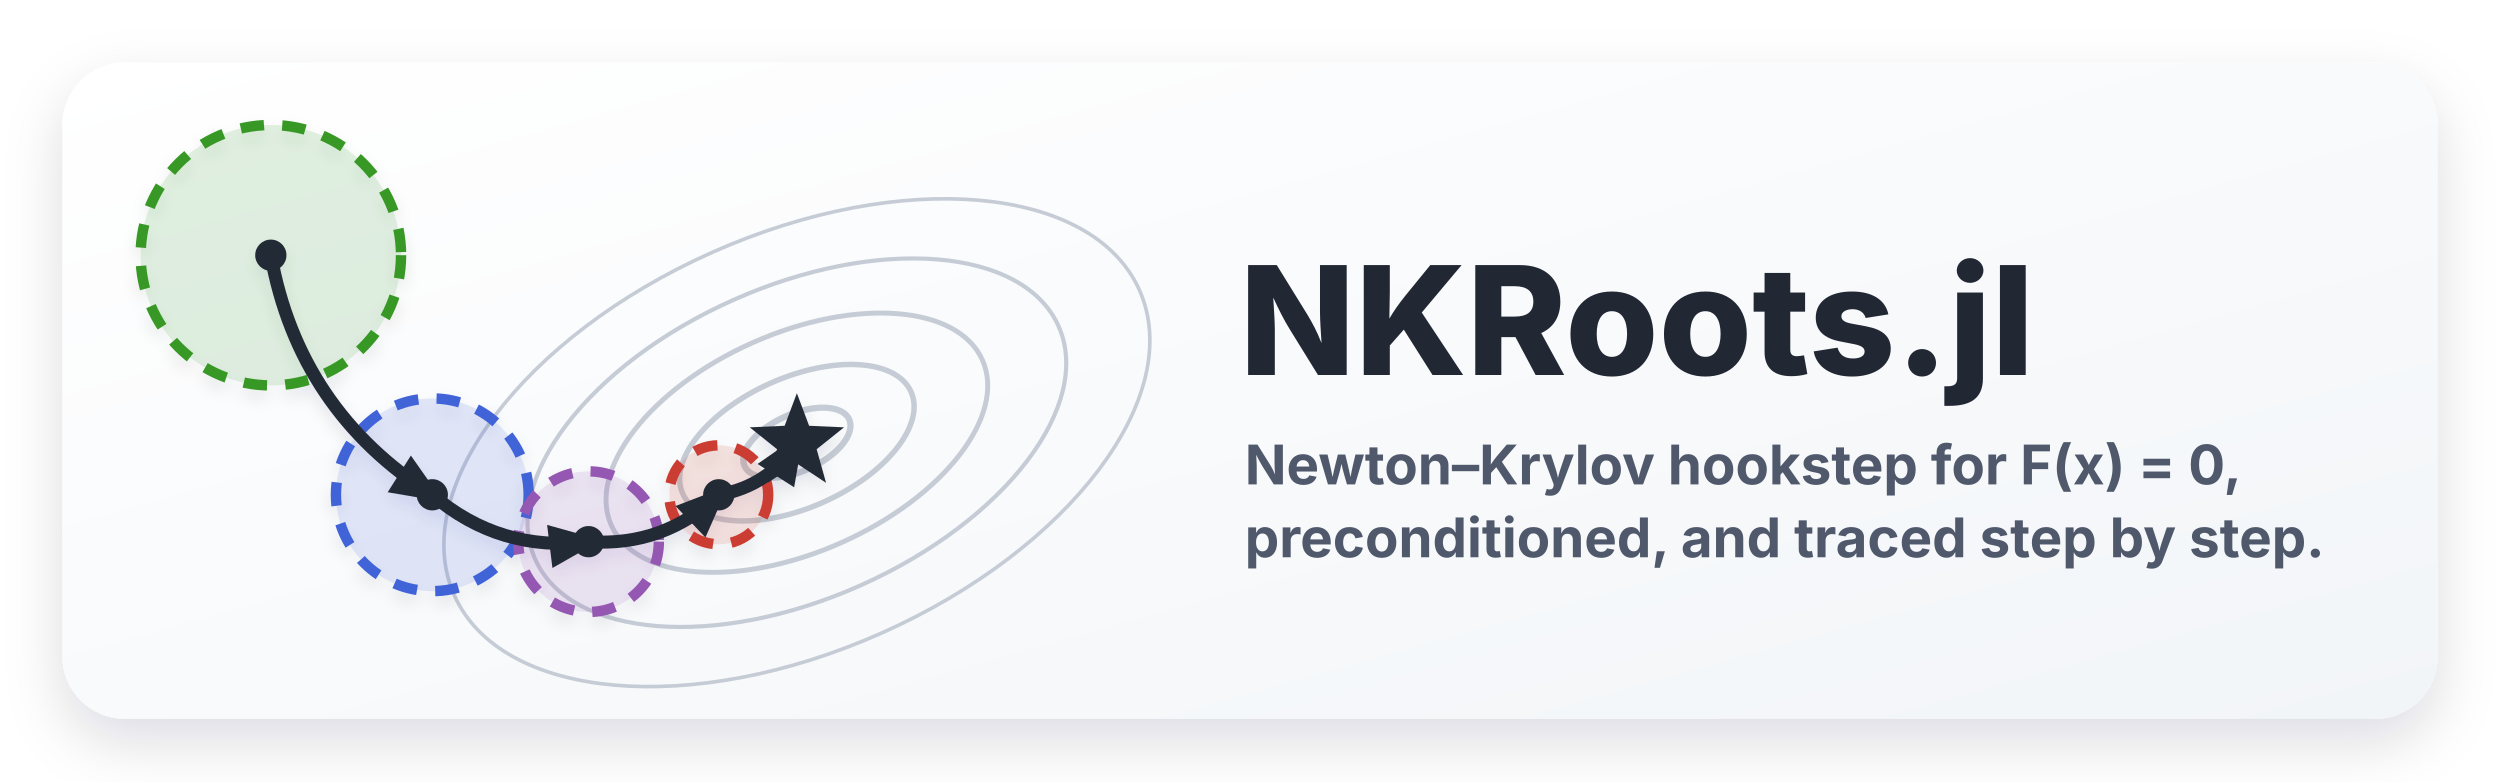
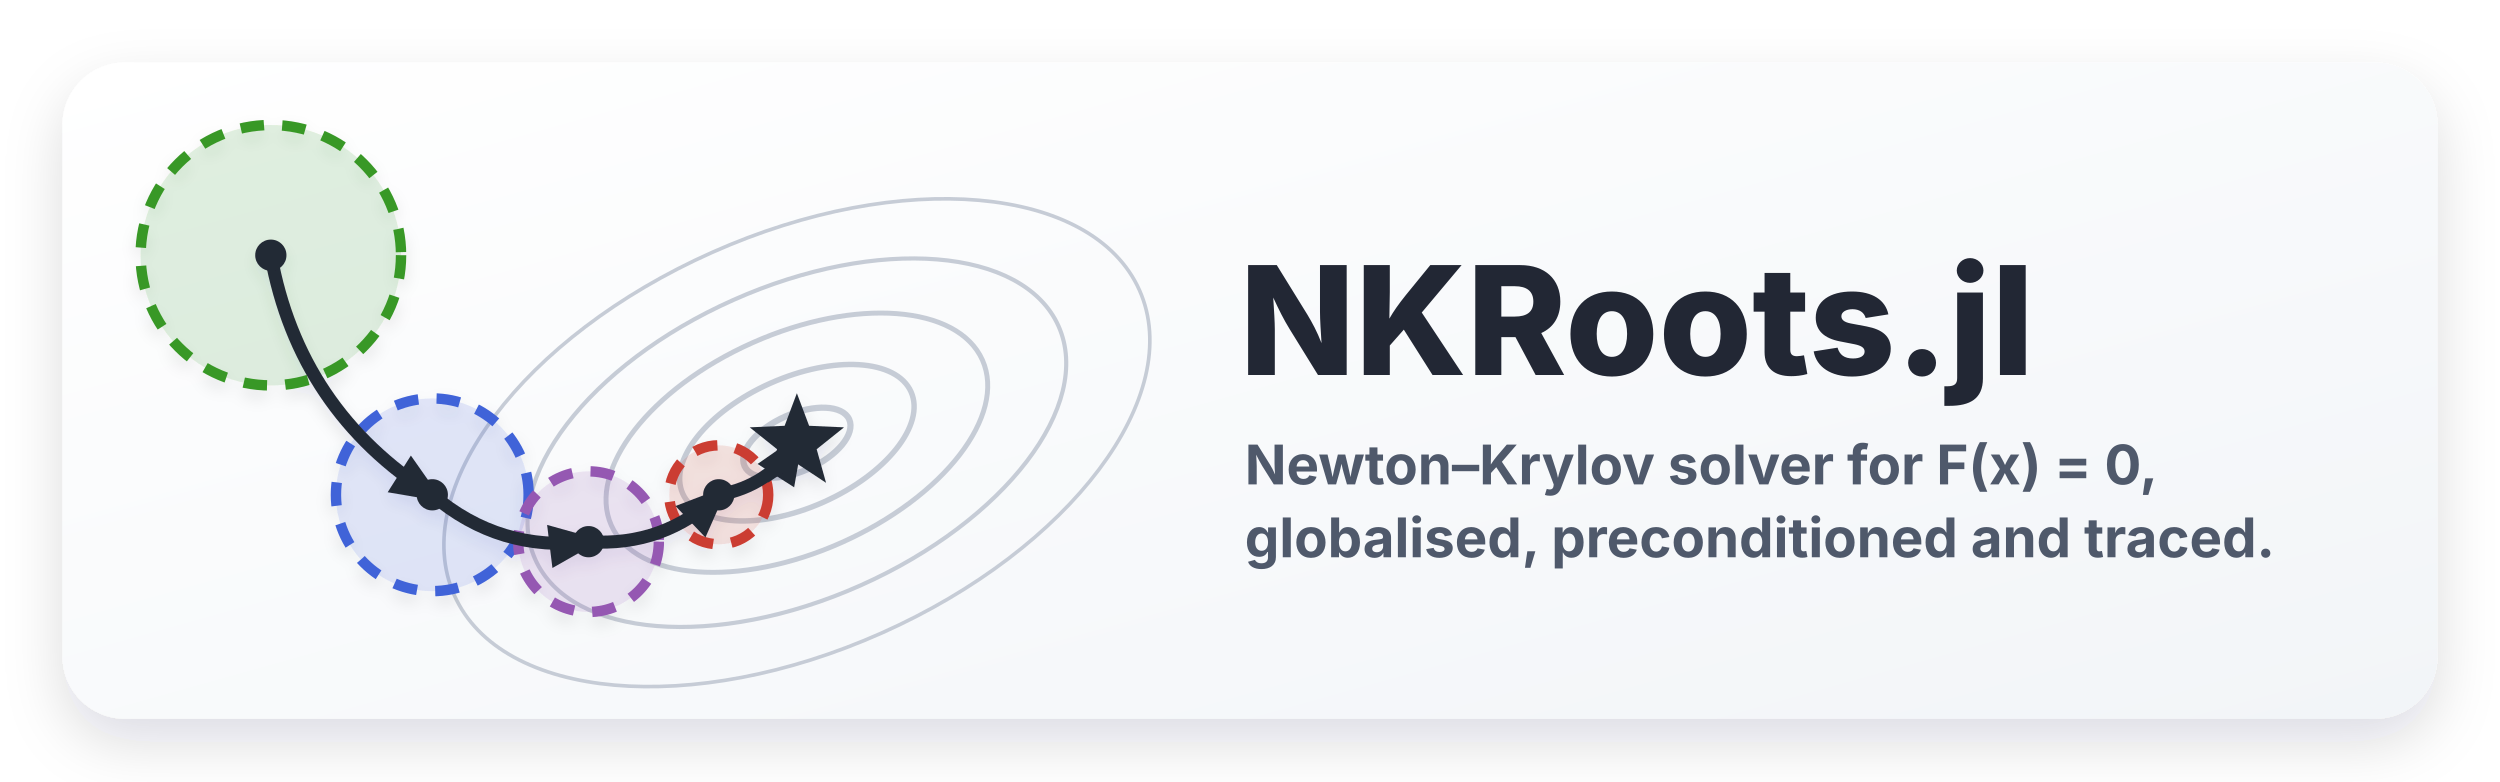
<svg xmlns="http://www.w3.org/2000/svg" viewBox="0 0 960 300" role="img" aria-labelledby="title desc">
  <defs>
    <linearGradient id="bg" x1="0" x2="1" y1="0" y2="1">
      <stop offset="0" stop-color="#ffffff" />
      <stop offset="1" stop-color="#f2f5f8" />
    </linearGradient>
    <filter id="panel-shadow" x="-12%" y="-25%" width="124%" height="150%">
      <feDropShadow dx="0" dy="9" stdDeviation="11" flood-color="#172033" flood-opacity="0.14" />
    </filter>
    <filter id="soft" x="-30%" y="-30%" width="160%" height="160%">
      <feDropShadow dx="0" dy="3" stdDeviation="3" flood-color="#172033" flood-opacity="0.10" />
    </filter>
    <marker id="flow-arrow" viewBox="0 0 12 10" refX="9" refY="5" markerWidth="4.0" markerHeight="3.4" orient="auto">
      <path d="M0 0 L12 5 L0 10 Z" fill="#242936" />
    </marker>
  </defs>
  <rect x="24" y="24" width="912" height="252" rx="24" fill="url(#bg)" filter="url(#panel-shadow)" />
  <g transform="translate(232 150)">
    <g transform="translate(74.0 20.0) rotate(-24.0)">
      <ellipse cx="0" cy="0" rx="22.0" ry="11.0" fill="none" stroke="#c6ccd6" stroke-width="2.4" />
      <ellipse cx="0" cy="0" rx="48.0" ry="25.0" fill="none" stroke="#c6ccd6" stroke-width="2.1" />
      <ellipse cx="0" cy="0" rx="78.0" ry="42.0" fill="none" stroke="#c6ccd6" stroke-width="1.9" />
      <ellipse cx="0" cy="0" rx="110.0" ry="60.0" fill="none" stroke="#c6ccd6" stroke-width="1.6" />
      <ellipse cx="0" cy="0" rx="144.0" ry="80.0" fill="none" stroke="#c6ccd6" stroke-width="1.4" />
    </g>
    <g filter="url(#soft)">
      <circle cx="-128.0" cy="-52.0" r="50.0" fill="#389826" fill-opacity="0.14" stroke="#389826" stroke-width="4" stroke-dasharray="9 7" />
      <circle cx="-66.0" cy="40.0" r="37.0" fill="#4063d8" fill-opacity="0.14" stroke="#4063d8" stroke-width="4" stroke-dasharray="9 7" />
      <circle cx="-6.0" cy="58.0" r="27.0" fill="#9558b2" fill-opacity="0.14" stroke="#9558b2" stroke-width="4" stroke-dasharray="9 7" />
      <circle cx="44.0" cy="40.0" r="19.0" fill="#cb3c33" fill-opacity="0.14" stroke="#cb3c33" stroke-width="4" stroke-dasharray="9 7" />
      <path d="M-128.0 -52.0 Q-117.2 7.6 -66.0 40.0" fill="none" stroke="#242936" stroke-width="5" stroke-linecap="round" marker-end="url(#flow-arrow)" />
      <path d="M-66.0 40.0 Q-40.0 62.2 -6.0 58.0" fill="none" stroke="#242936" stroke-width="5" stroke-linecap="round" marker-end="url(#flow-arrow)" />
      <path d="M-6.0 58.0 Q23.0 60.0 44.0 40.0" fill="none" stroke="#242936" stroke-width="5" stroke-linecap="round" marker-end="url(#flow-arrow)" />
      <path d="M44.0 40.0 Q63.4 36.6 74.0 20.0" fill="none" stroke="#242936" stroke-width="5" stroke-linecap="round" marker-end="url(#flow-arrow)" />
      <circle cx="-128.0" cy="-52.0" r="6" fill="#242936" />
      <circle cx="-66.0" cy="40.0" r="6" fill="#242936" />
      <circle cx="-6.0" cy="58.0" r="6" fill="#242936" />
      <circle cx="44.0" cy="40.0" r="6" fill="#242936" />
      <path d="M74.0 1.0 L78.7 13.5 L92.1 14.1 L81.6 22.5 L85.2 35.4 L74.0 28.0 L62.8 35.4 L66.4 22.5 L55.9 14.1 L69.3 13.5 Z" fill="#242936" />
    </g>
  </g>
  <g transform="translate(476 96)">
    <text x="0" y="48" font-family="Inter, Avenir, Helvetica, Arial, sans-serif" font-size="58" font-weight="820" fill="#222734" letter-spacing="0">NKRoots.jl</text>
-     <text x="2" y="90" font-family="Inter, Avenir, Helvetica, Arial, sans-serif" font-size="21" font-weight="700" fill="#4f596b" letter-spacing="0">Newton–Krylov hookstep for F(x) = 0,</text>
-     <text x="2" y="118" font-family="Inter, Avenir, Helvetica, Arial, sans-serif" font-size="21" font-weight="700" fill="#4f596b" letter-spacing="0">preconditioned, and traced step by step.</text>
+     <text x="2" y="90" font-family="Inter, Avenir, Helvetica, Arial, sans-serif" font-size="21" font-weight="700" fill="#4f596b" letter-spacing="0">Newton–Krylov solver for F(x) = 0,</text>
+     <text x="2" y="118" font-family="Inter, Avenir, Helvetica, Arial, sans-serif" font-size="21" font-weight="700" fill="#4f596b" letter-spacing="0">globalised, preconditioned and traced.</text>
  </g>
</svg>
